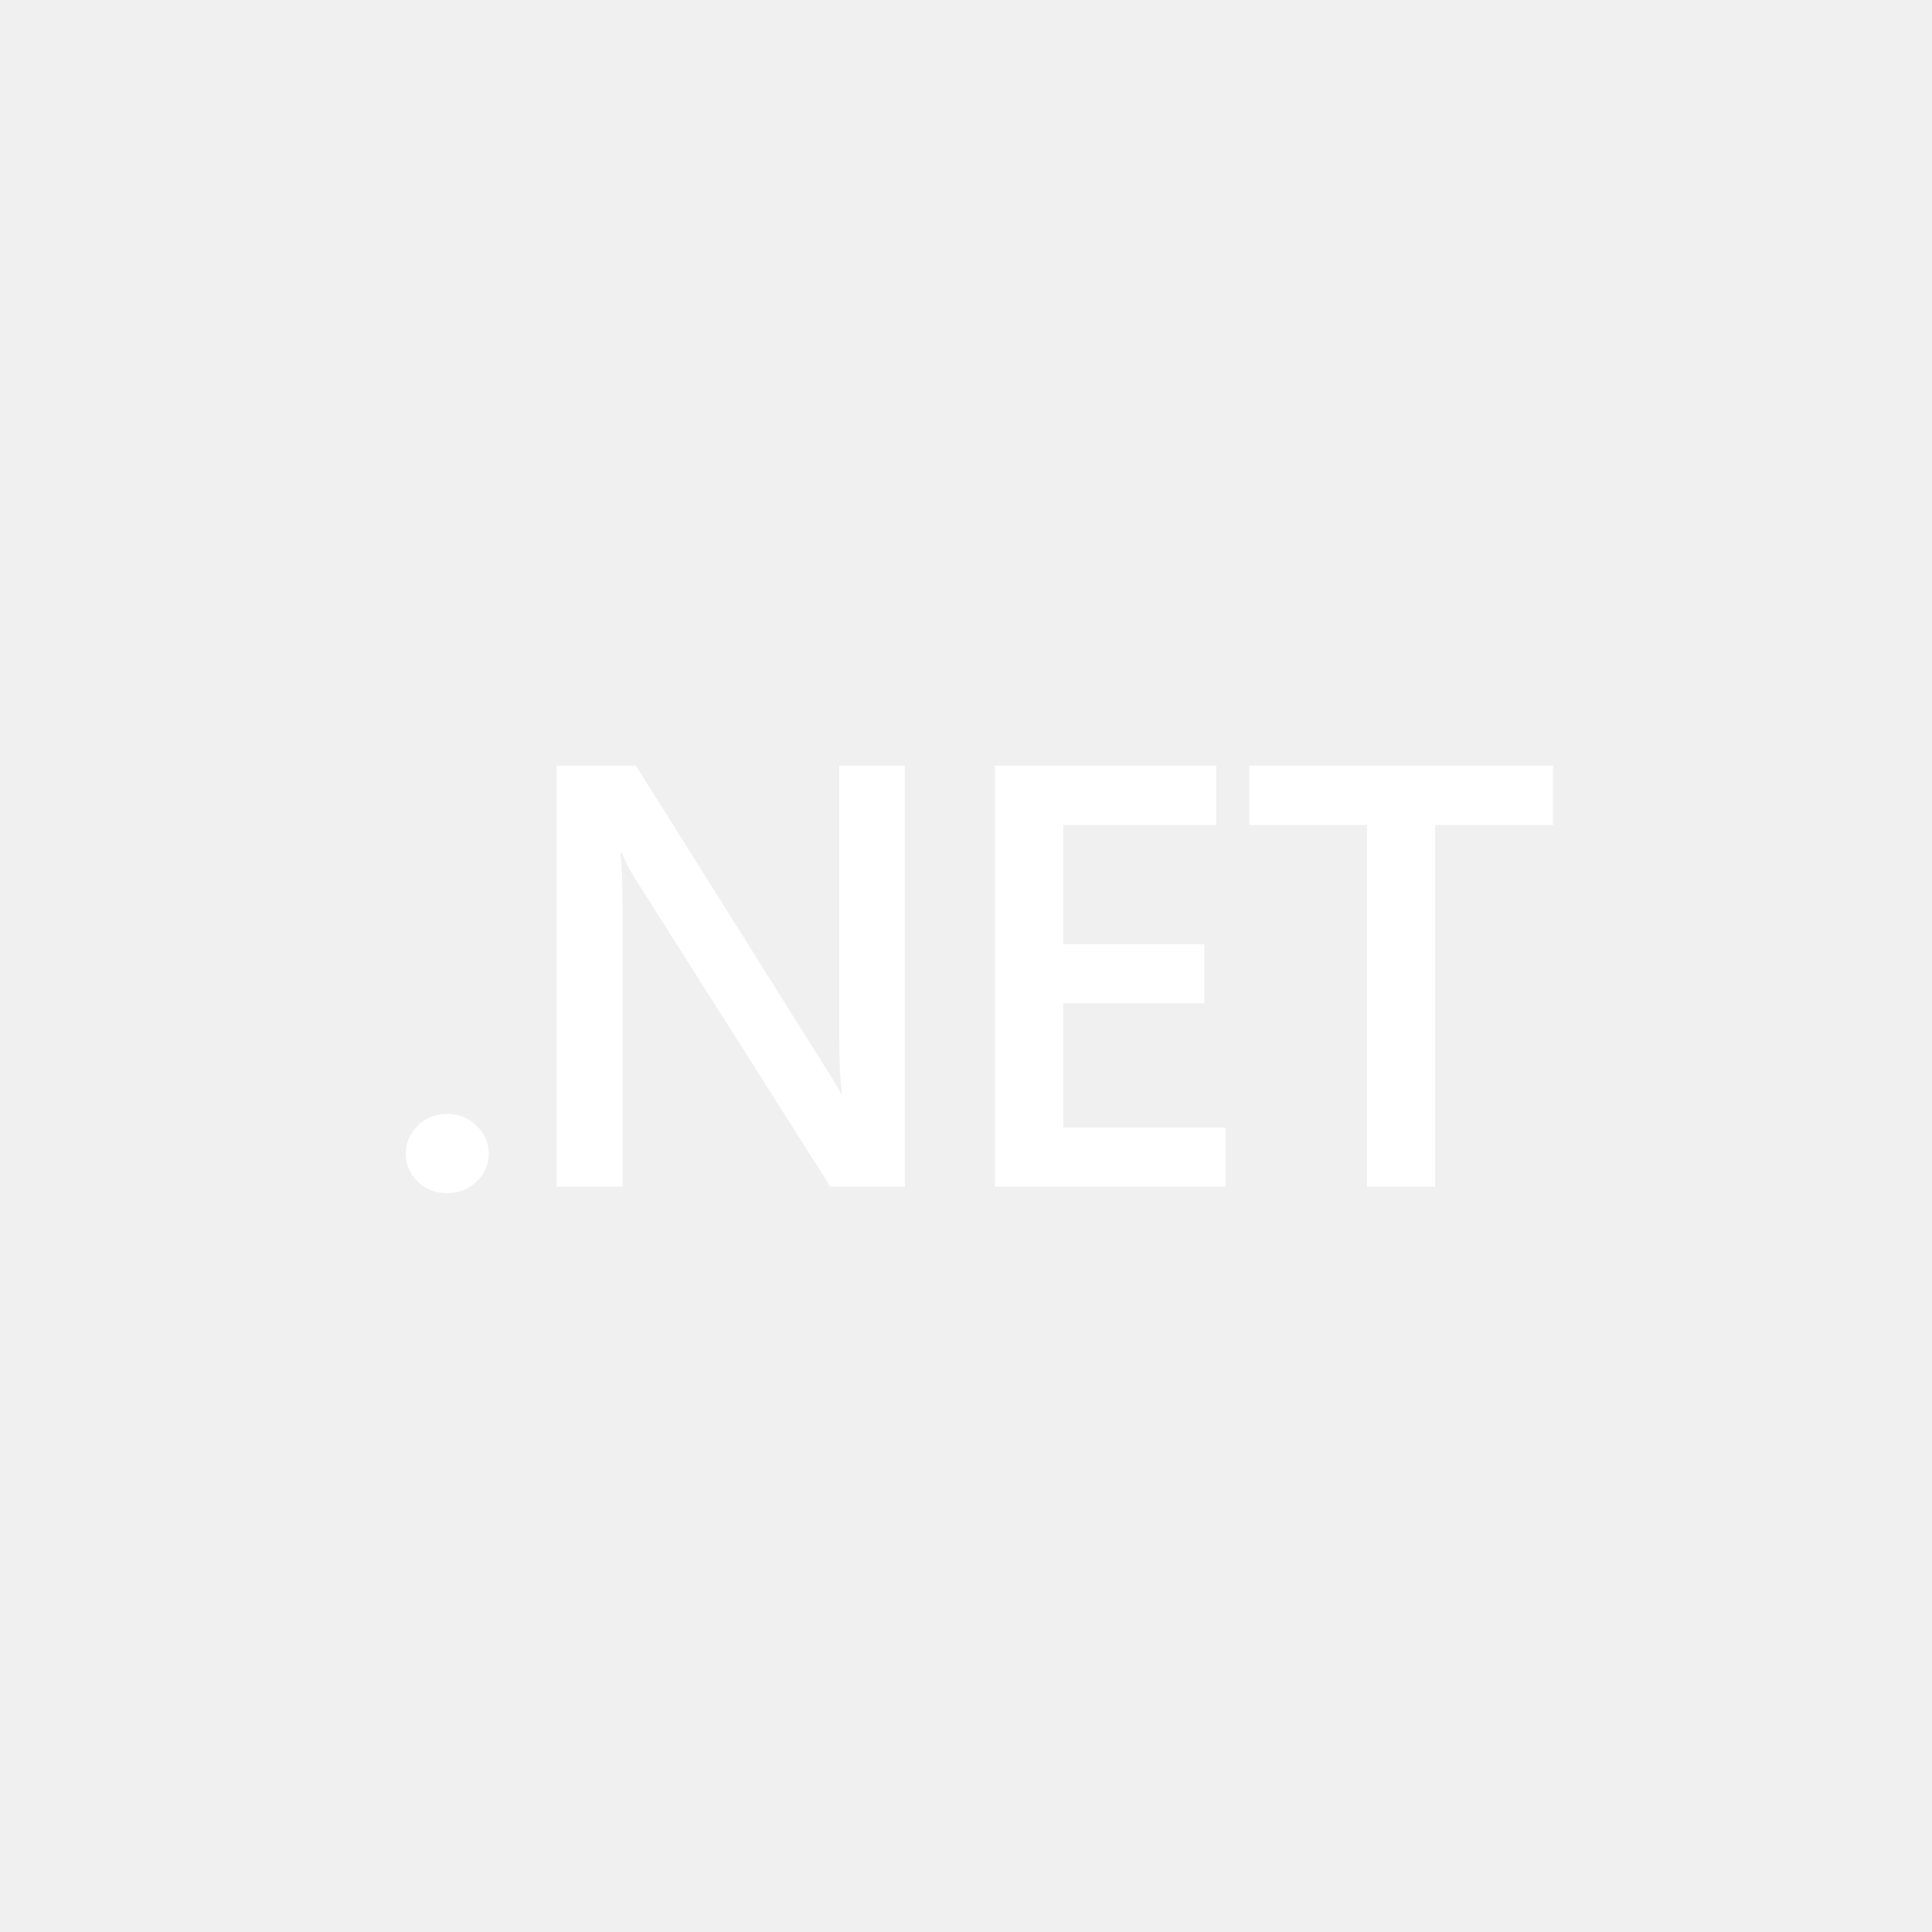
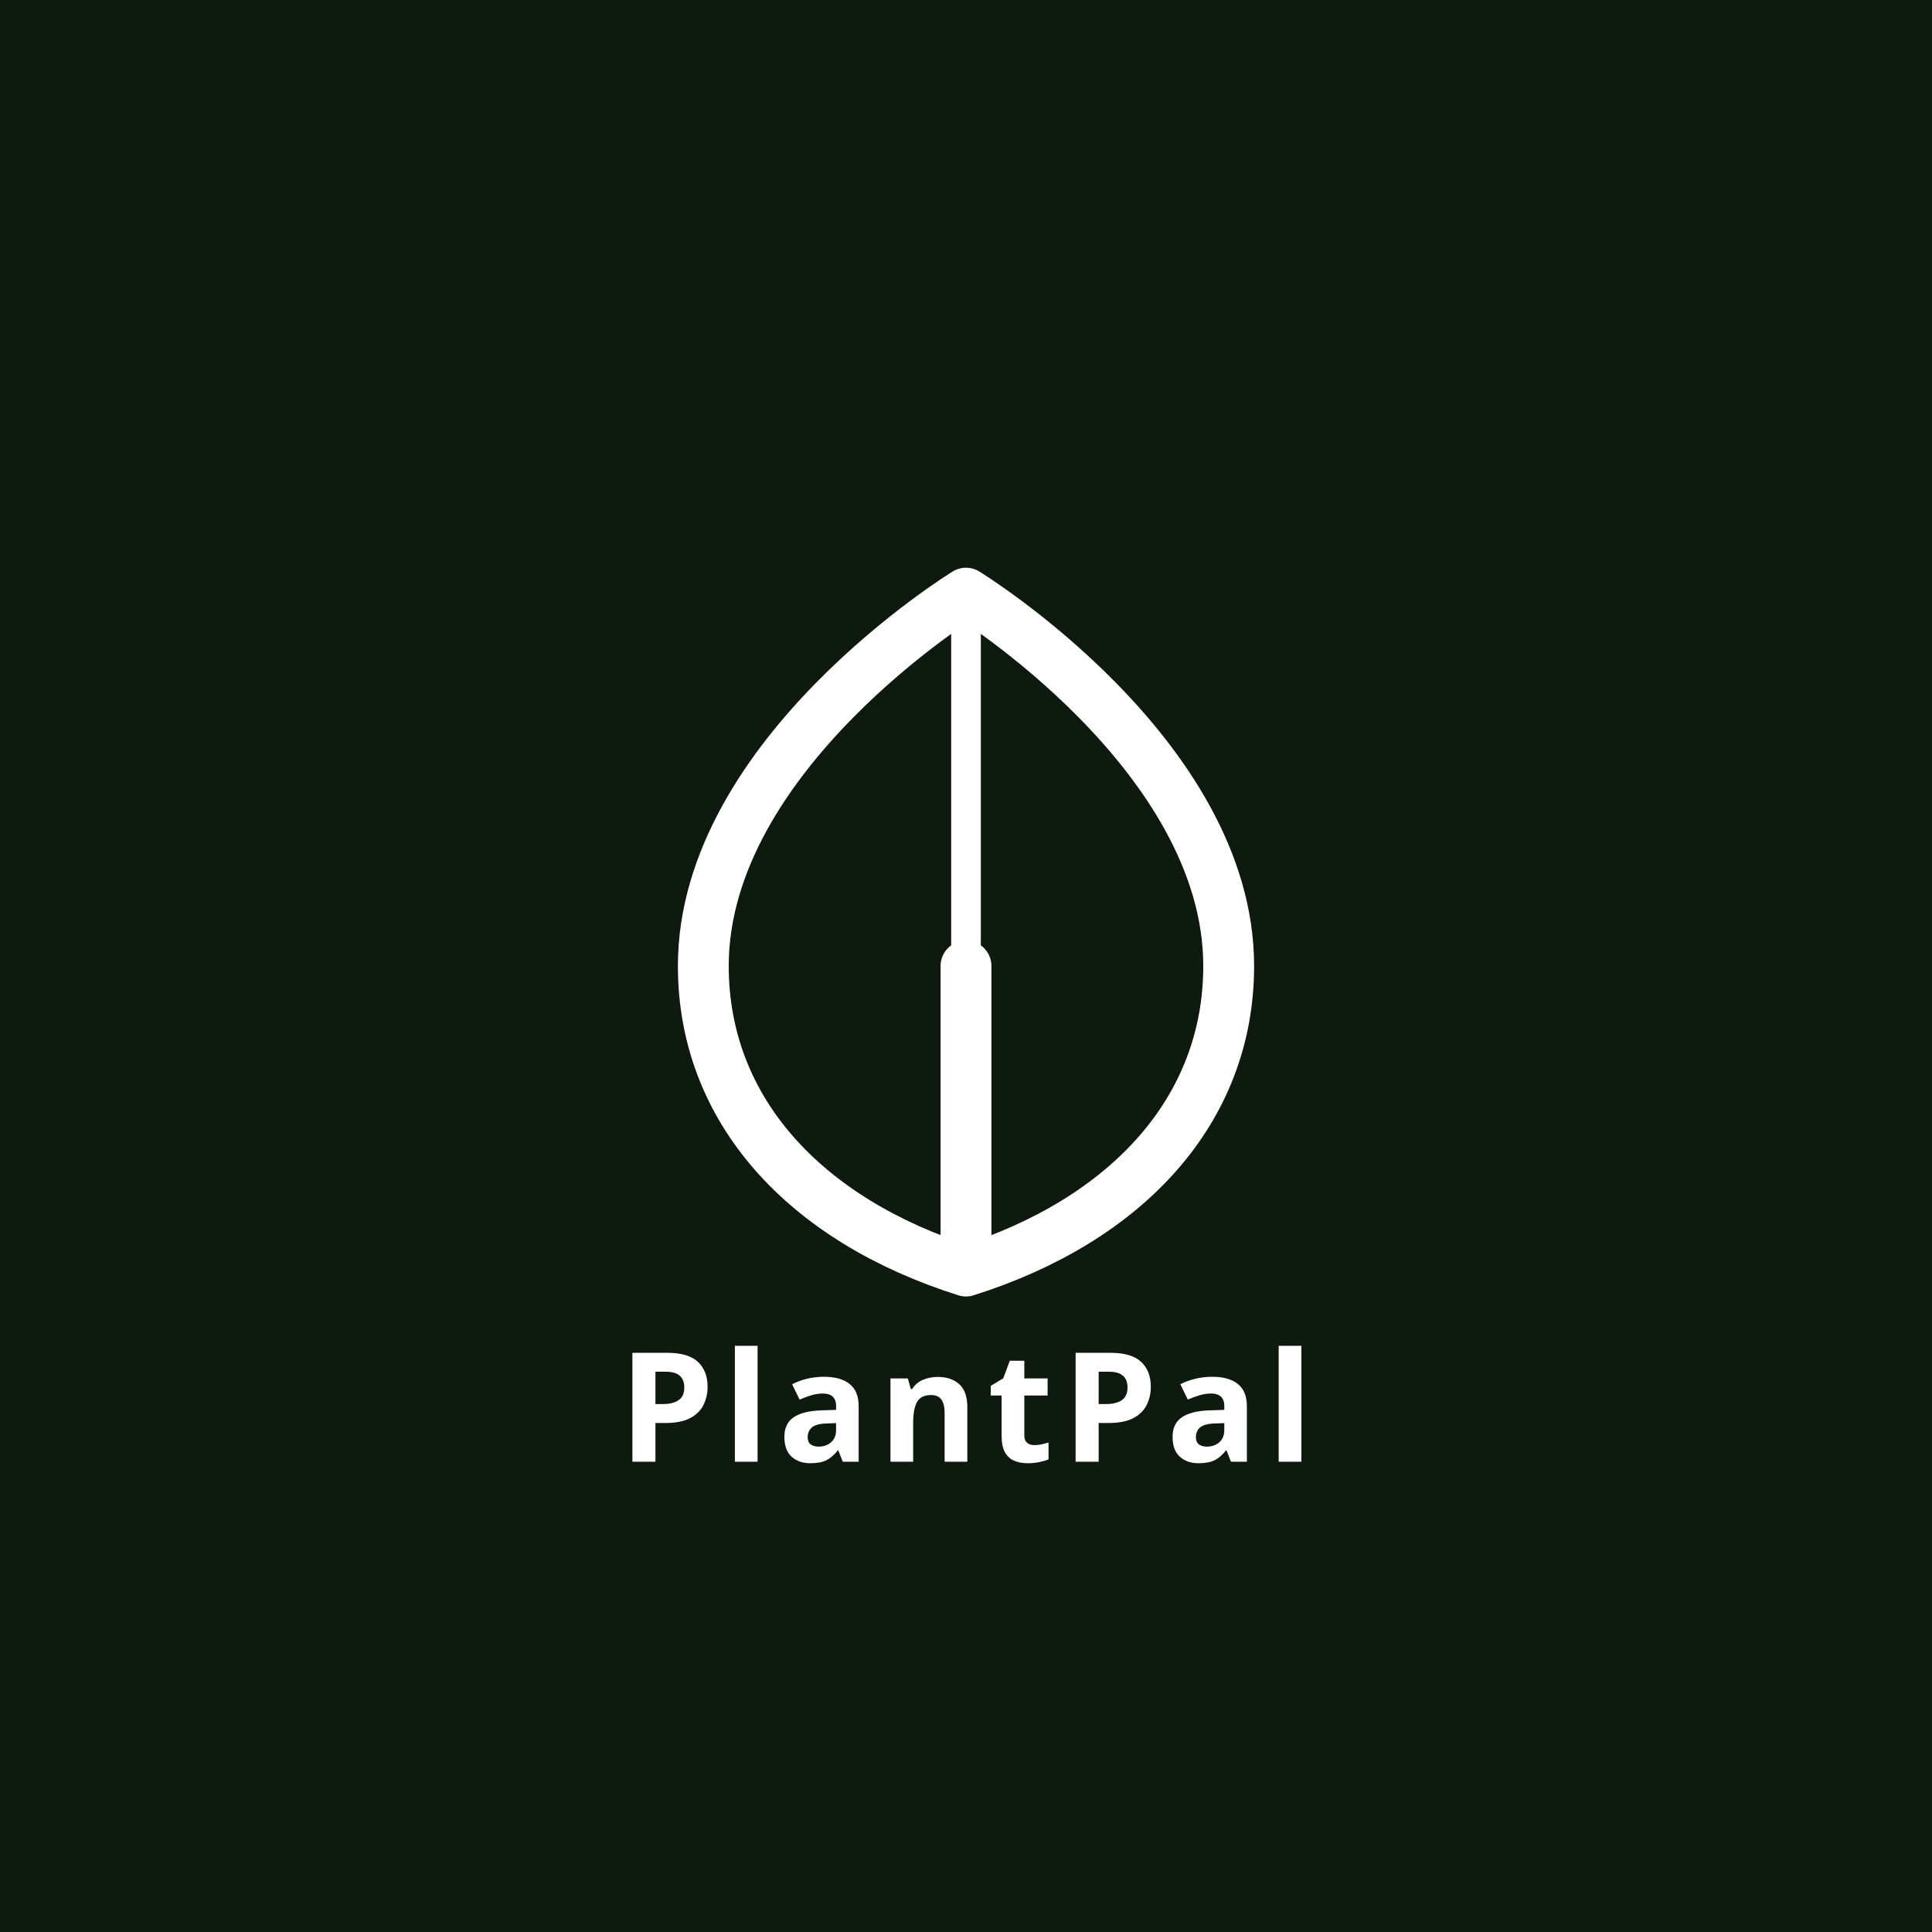
- <svg xmlns="http://www.w3.org/2000/svg" width="456" height="456" viewBox="0 0 456 456" version="1.1" xml:space="preserve" style="fill-rule:evenodd;clip-rule:evenodd;stroke-linejoin:round;stroke-miterlimit:2;">
-   <path d="m 105.5,281.609 c -2.703,0 -5.001,-0.9 -6.893,-2.702 -1.892,-1.848 -2.838,-4.042 -2.838,-6.582 0,-2.587 0.946,-4.804 2.838,-6.652 1.892,-1.848 4.19,-2.772 6.893,-2.772 2.748,0 5.068,0.924 6.96,2.772 1.937,1.848 2.906,4.064 2.906,6.652 0,2.54 -0.968,4.734 -2.906,6.582 -1.892,1.802 -4.212,2.702 -6.96,2.702 z" style="fill:#ffffff;fill-rule:nonzero;stroke-width:0.838" />
-   <path d="M 213.561,280.084 H 195.99 L 149.7,207.054 c -1.171,-1.848 -2.14,-3.765 -2.906,-5.751 h -0.406 c 0.361,2.125 0.541,6.675 0.541,13.65 v 65.132 h -15.543 v -99.36 h 18.719 l 44.737,71.298 c 1.892,2.957 3.109,4.989 3.649,6.098 h 0.27 c -0.45,-2.632 -0.676,-7.09 -0.676,-13.373 v -64.023 h 15.476 z" style="fill:#ffffff;fill-rule:nonzero;stroke-width:0.838" />
-   <path d="m 289.251,280.084 h -54.401 v -99.36 h 52.238 v 13.997 h -36.154 v 28.131 h 33.316 v 13.927 h -33.316 v 29.378 h 38.316 z" style="fill:#ffffff;fill-rule:nonzero;stroke-width:0.838" />
-   <path d="M 366.565,194.721 H 338.722 v 85.363 h -16.084 v -85.363 h -27.775 v -13.997 h 71.701 z" style="fill:#ffffff;fill-rule:nonzero;stroke-width:0.838" />
+ <svg xmlns="http://www.w3.org/2000/svg" width="456" height="456" viewBox="0 0 456 456" version="1.1">
+   <rect x="0" y="0" width="456" height="456" fill="#0f1a0f" />
+   <path d="M 228,140            C 228,140 290,178 290,228            C 290,262 266,288 228,300            C 228,300 228,258 228,228            M 228,140            C 228,140 166,178 166,228            C 166,262 190,288 228,300" fill="none" stroke="#ffffff" stroke-width="12" stroke-linecap="round" stroke-linejoin="round" />
+   <line x1="228" y1="140" x2="228" y2="300" stroke="#ffffff" stroke-width="7" stroke-linecap="round" />
+   <text x="228" y="345" text-anchor="middle" font-family="sans-serif" font-size="36" font-weight="bold" fill="#ffffff" letter-spacing="2">PlantPal</text>
</svg>
